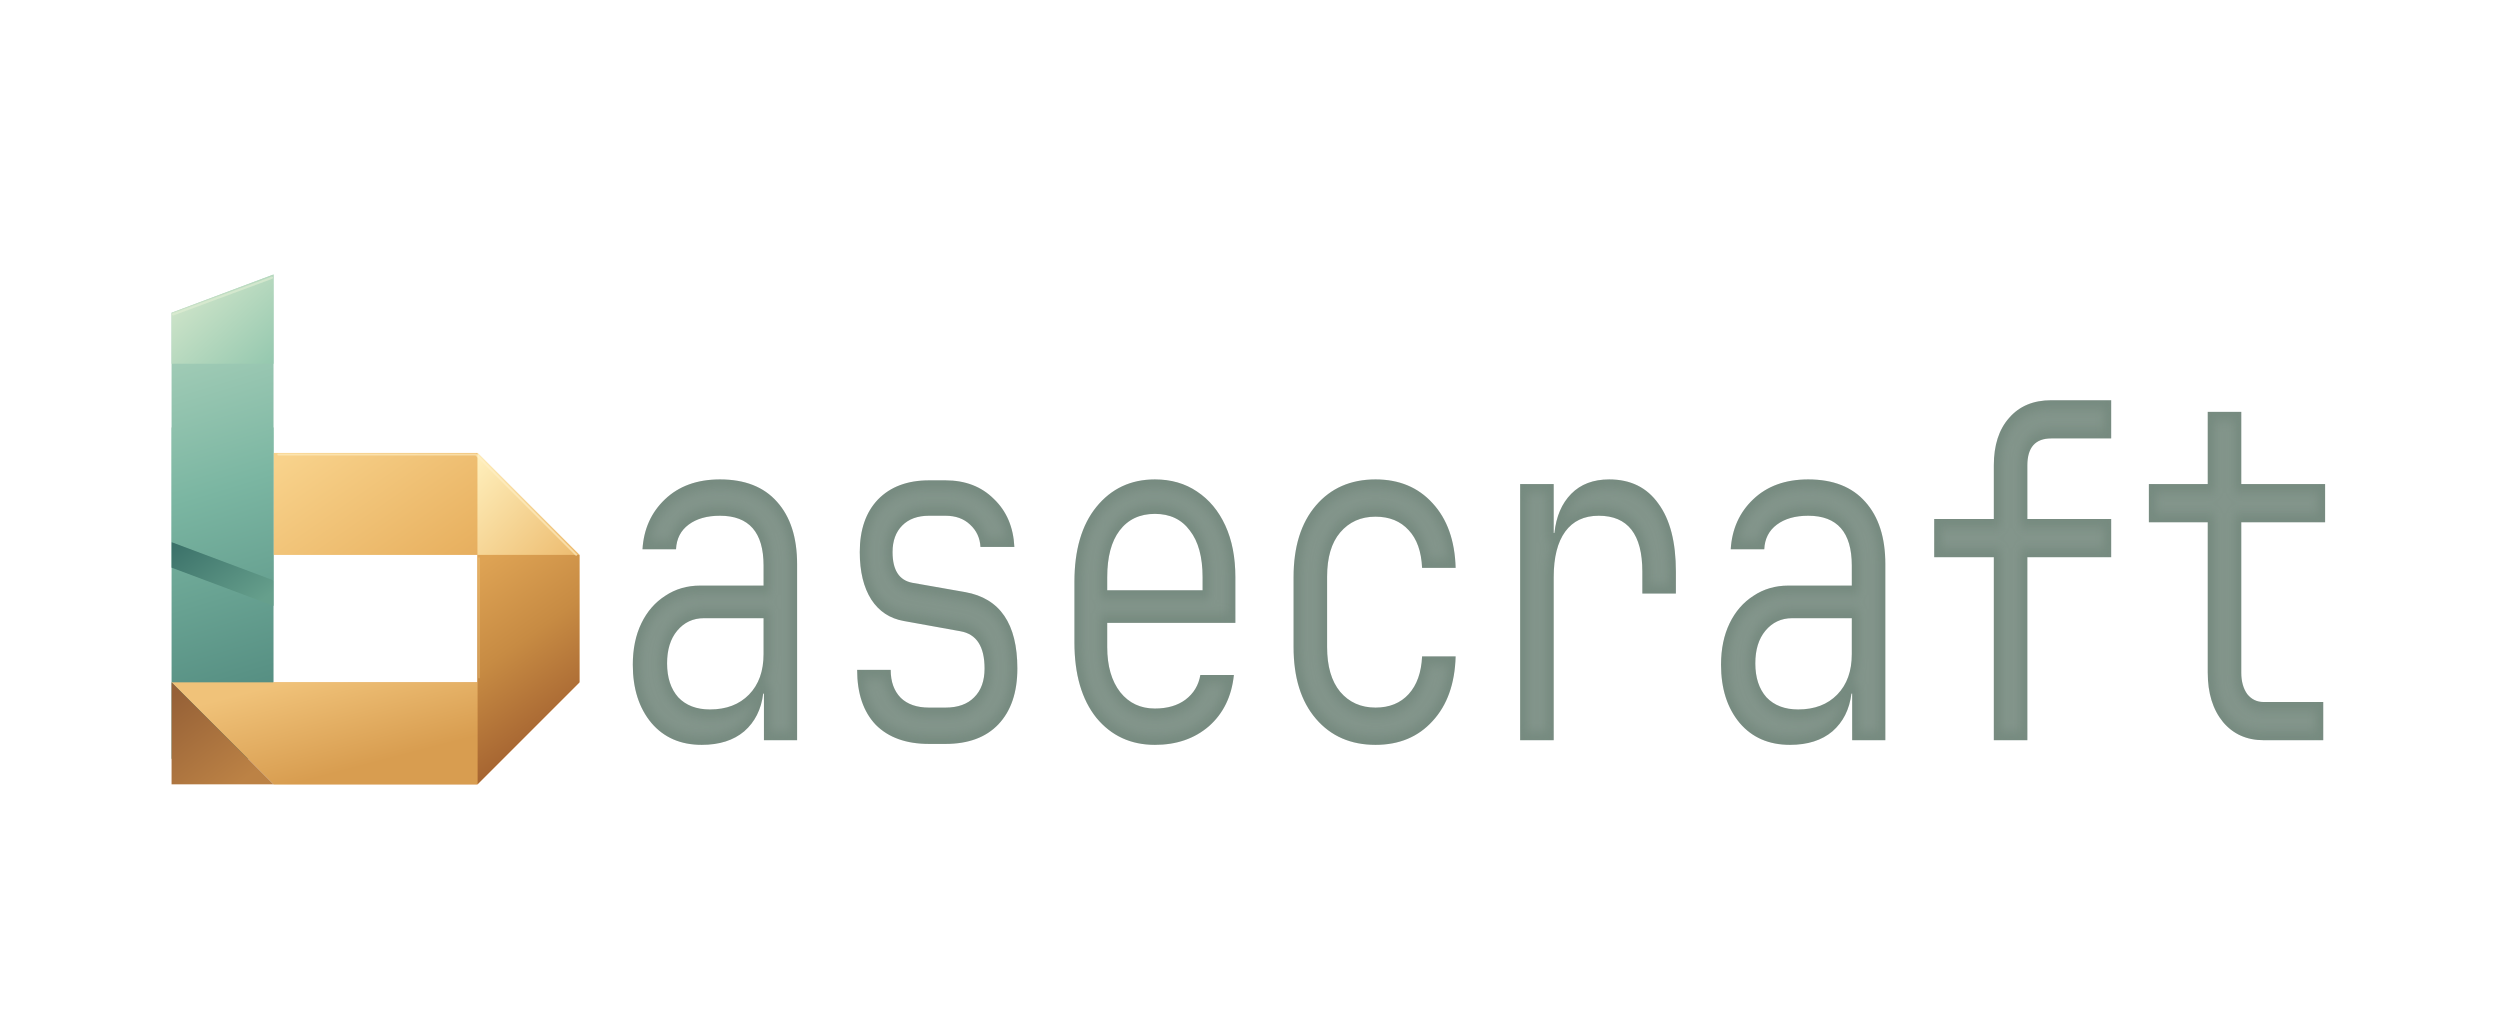
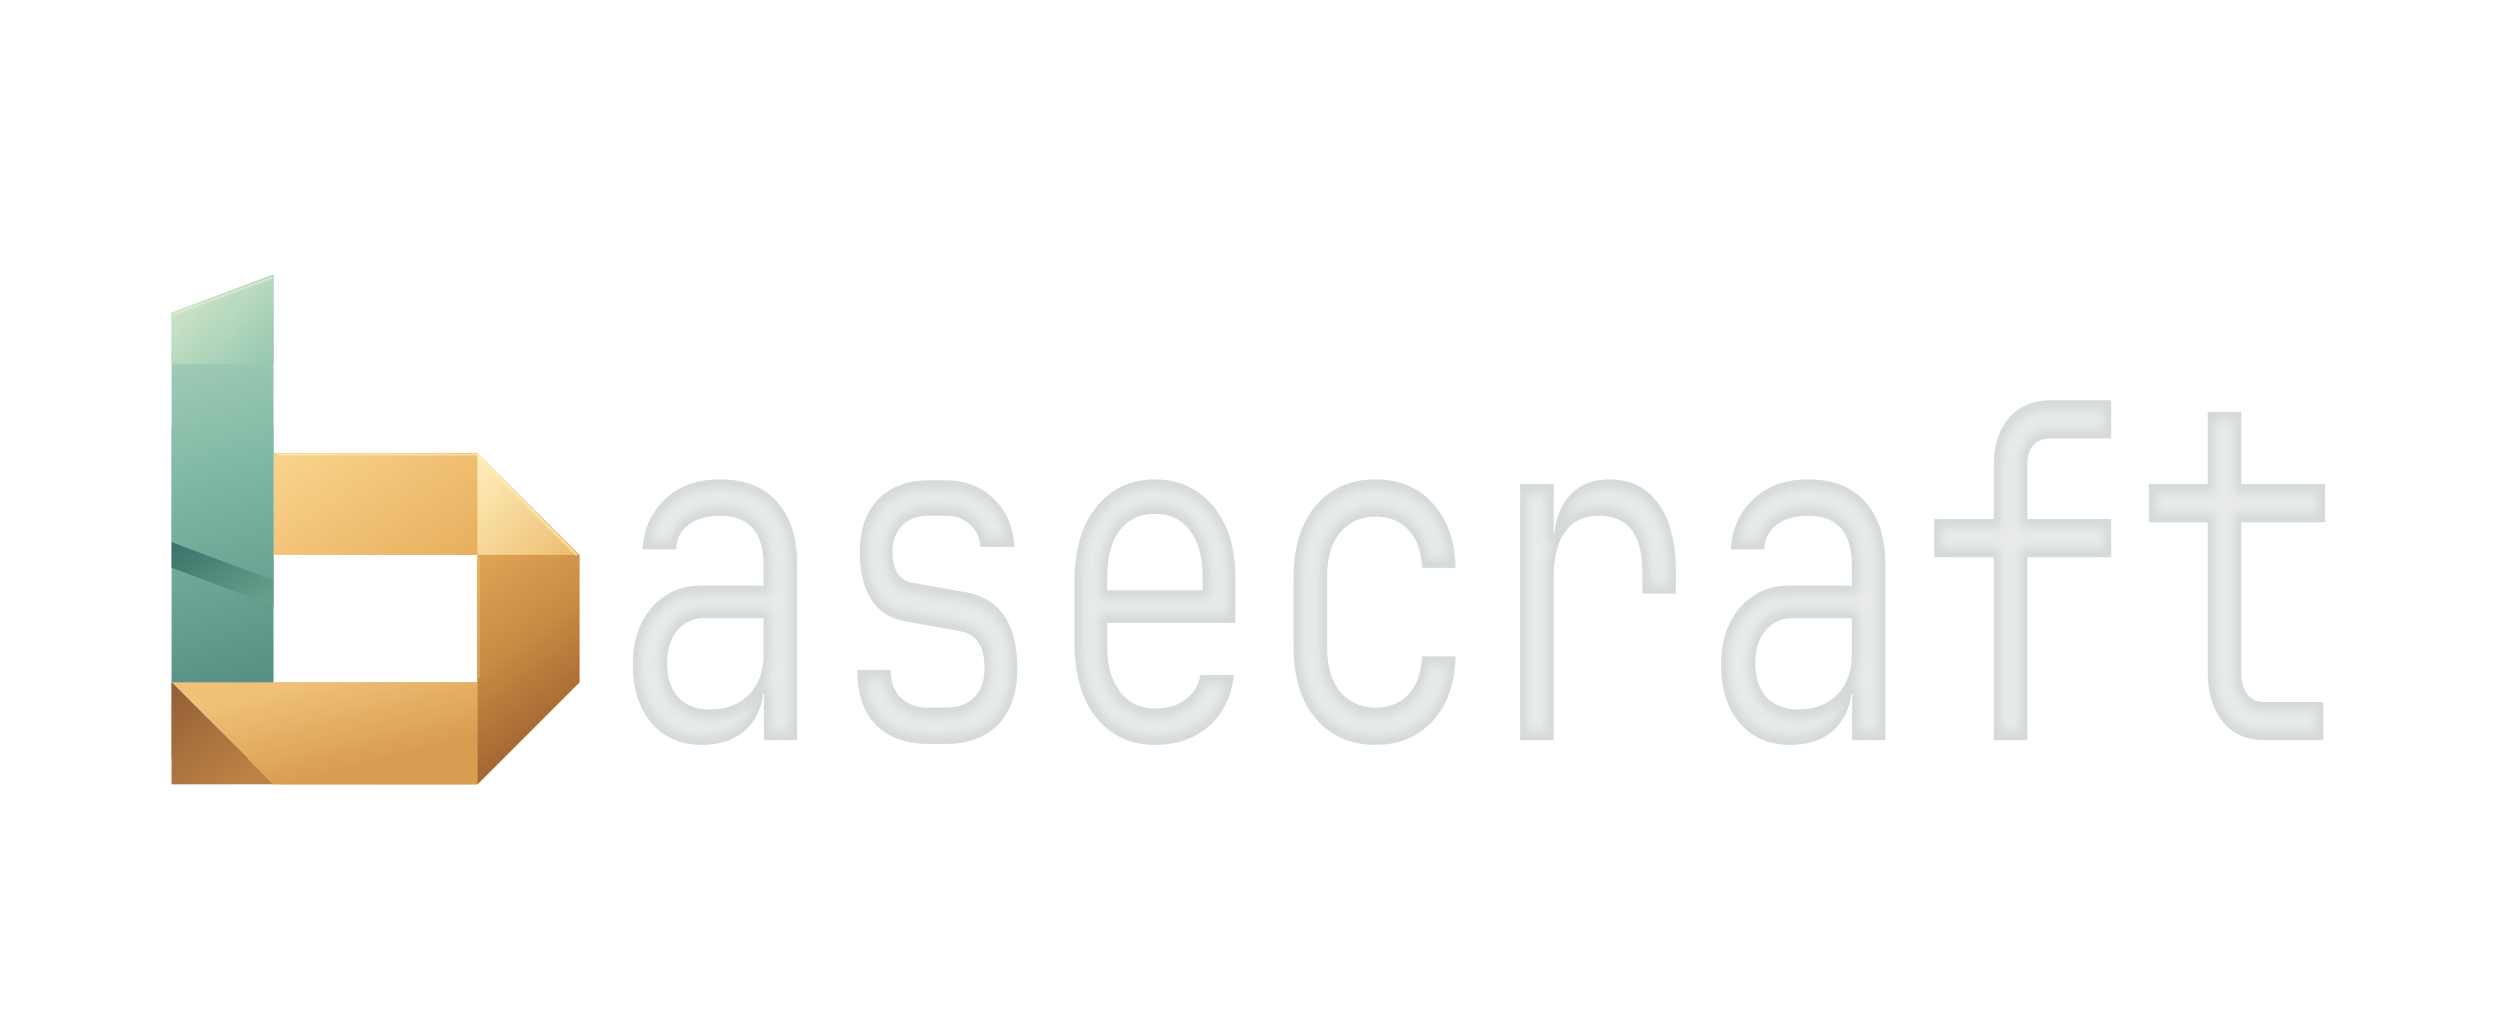
<svg xmlns="http://www.w3.org/2000/svg" viewBox="0 0 1020 420" role="img" aria-labelledby="title">
  <defs>
    <linearGradient id="jade" x1="132" y1="105" x2="220" y2="394" gradientUnits="userSpaceOnUse">
      <stop stop-color="#B0D4BE" />
      <stop offset=".4" stop-color="#7BB6A2" />
      <stop offset="1" stop-color="#467E75" />
    </linearGradient>
    <linearGradient id="jade-tip" x1="140" y1="94" x2="192" y2="150" gradientUnits="userSpaceOnUse">
      <stop stop-color="#D2E6CB" />
      <stop offset="1" stop-color="#93C7AE" />
    </linearGradient>
    <linearGradient id="honey" x1="208" y1="200" x2="340" y2="390" gradientUnits="userSpaceOnUse">
      <stop stop-color="#F8D28B" />
      <stop offset=".45" stop-color="#E9B363" />
      <stop offset="1" stop-color="#CD8841" />
    </linearGradient>
    <linearGradient id="lit-fold" x1="322" y1="202" x2="387" y2="264" gradientUnits="userSpaceOnUse">
      <stop stop-color="#FFF0BD" />
      <stop offset="1" stop-color="#EDBC70" />
    </linearGradient>
    <linearGradient id="amber-side" x1="324" y1="270" x2="388" y2="360" gradientUnits="userSpaceOnUse">
      <stop stop-color="#DEA354" />
      <stop offset=".5" stop-color="#C78B43" />
      <stop offset="1" stop-color="#A76632" />
    </linearGradient>
    <linearGradient id="return" x1="192" y1="347" x2="208" y2="408" gradientUnits="userSpaceOnUse">
      <stop stop-color="#F0C279" />
      <stop offset="1" stop-color="#D89D50" />
    </linearGradient>
    <linearGradient id="tuck" x1="136" y1="350" x2="178" y2="405" gradientUnits="userSpaceOnUse">
      <stop stop-color="#966137" />
      <stop offset="1" stop-color="#BC8245" />
    </linearGradient>
    <linearGradient id="crossing" x1="140" y1="245" x2="180" y2="299" gradientUnits="userSpaceOnUse">
      <stop stop-color="#376D66" />
      <stop offset="1" stop-color="#669F8C" />
    </linearGradient>
    <clipPath id="letter-interiors">
      <path d="m 311.88,321.9 q -16.15,0 -25.65,-8.93 -9.5,-9.12 -9.5,-23.75 0,-9.69 4.37,-16.91 4.37,-7.22 12.16,-11.21 7.79,-4.18 17.86,-4.18 h 32.3 v -8.17 q 0,-20.33 -22.23,-20.33 -9.88,0 -15.96,3.61 -6.08,3.61 -6.46,10.07 h -17.1 q 0.95,-12.35 11.4,-20.33 10.64,-8.17 28.12,-8.17 19,0 29.07,9.12 10.26,9.12 10.26,25.46 V 320 h -16.91 v -19 h -0.38 q -1.52,9.69 -9.69,15.39 -8.17,5.51 -21.66,5.51 z m 4.18,-14.44 q 12.54,0 19.95,-6.08 7.41,-6.08 7.41,-16.53 v -14.63 h -30.4 q -8.36,0 -13.68,5.13 -5.13,4.94 -5.13,13.3 0,8.74 5.7,13.87 5.89,4.94 16.15,4.94 z m 111.76,14.06 q -17.48,0 -27.17,-7.79 -9.5,-7.98 -9.5,-22.42 h 17.1 q 0,7.22 5.13,11.4 5.13,3.99 14.44,3.99 h 8.36 q 9.5,0 14.63,-4.18 5.32,-4.18 5.32,-11.78 0,-13.49 -12.35,-15.2 l -28.88,-4.18 q -10.64,-1.52 -16.53,-8.74 -5.89,-7.41 -5.89,-19.38 0,-13.68 9.31,-21.47 9.5,-7.79 26.03,-7.79 h 8.36 q 15.2,0 24.7,7.6 9.69,7.41 10.45,19.57 h -17.29 q -0.38,-5.51 -5.32,-9.12 -4.75,-3.61 -12.54,-3.61 h -8.36 q -8.74,0 -13.68,3.99 -4.94,3.99 -4.94,10.83 0,11.02 10.07,12.54 l 26.98,3.8 q 26.6,3.8 26.6,31.16 0,14.63 -9.69,22.8 -9.5,7.98 -26.98,7.98 z m 115.18,0.38 q -18.43,0 -29.83,-11.02 -11.21,-11.21 -11.21,-30.78 v -24.7 q 0,-19.57 11.21,-30.59 11.4,-11.21 29.83,-11.21 12.35,0 21.47,4.94 9.31,4.94 14.44,13.87 5.13,8.93 5.13,21.09 v 18.62 h -65.36 V 282 q 0,11.59 6.65,18.43 6.65,6.65 17.67,6.65 9.5,0 15.58,-3.61 6.27,-3.8 7.6,-10.07 h 17.1 q -1.71,13.11 -12.73,20.9 -11.02,7.6 -27.55,7.6 z m -24.32,-63.08 h 48.64 v -5.32 q 0,-12.35 -6.46,-19 -6.27,-6.84 -17.86,-6.84 -11.59,0 -18.05,6.84 -6.27,6.65 -6.27,19 z m 136.84,63.08 q -19,0 -30.4,-10.64 -11.4,-10.64 -11.4,-29.26 v -28.5 q 0,-18.62 11.4,-29.26 11.4,-10.64 30.4,-10.64 18.05,0 29.07,9.69 11.21,9.69 11.78,26.41 h -17.1 q -0.57,-10.07 -6.84,-15.39 -6.27,-5.51 -16.91,-5.51 -11.21,0 -18.05,6.46 -6.65,6.27 -6.65,18.05 V 282 q 0,11.78 6.65,18.24 6.84,6.46 18.05,6.46 10.64,0 16.91,-5.51 6.27,-5.51 6.84,-15.39 h 17.1 q -0.57,16.72 -11.78,26.41 -11.02,9.69 -29.07,9.69 z M 729.28,320 V 215.5 h 17.1 v 19.95 h 0.38 q 1.33,-10.07 8.55,-15.96 7.22,-5.89 19.38,-5.89 16.34,0 25.08,9.88 8.93,9.69 8.93,27.74 v 8.93 h -17.1 v -8.93 q 0,-22.8 -22.23,-22.8 -11.21,0 -17.1,6.46 -5.89,6.46 -5.89,18.62 V 320 Z m 137.6,1.9 q -16.15,0 -25.65,-8.93 -9.5,-9.12 -9.5,-23.75 0,-9.69 4.37,-16.91 4.37,-7.22 12.16,-11.21 7.79,-4.18 17.86,-4.18 h 32.3 v -8.17 q 0,-20.33 -22.23,-20.33 -9.88,0 -15.96,3.61 -6.08,3.61 -6.46,10.07 h -17.1 q 0.95,-12.35 11.4,-20.33 10.64,-8.17 28.12,-8.17 19,0 29.07,9.12 10.26,9.12 10.26,25.46 V 320 h -16.91 v -19 h -0.38 q -1.52,9.69 -9.69,15.39 -8.17,5.51 -21.66,5.51 z m 4.18,-14.44 q 12.54,0 19.95,-6.08 7.41,-6.08 7.41,-16.53 v -14.63 h -30.4 q -8.36,0 -13.68,5.13 -5.13,4.94 -5.13,13.3 0,8.74 5.7,13.87 5.89,4.94 16.15,4.94 z M 970.85,320 v -74.67 h -30.4 v -15.58 h 30.4 V 207.9 q 0,-12.35 7.79,-19.38 7.79,-7.22 21.47,-7.22 h 30.59 v 15.58 h -30.59 q -12.16,0 -12.16,11.02 v 21.85 h 42.75 v 15.58 H 987.95 V 320 Z m 137.6,0 q -12.92,0 -20.71,-7.41 -7.79,-7.6 -7.79,-20.14 v -61.37 h -30.02 V 215.5 h 30.02 v -29.45 h 17.1 v 29.45 h 42.75 v 15.58 h -42.75 v 61.37 q 0,5.32 3.04,8.74 3.23,3.23 8.36,3.23 h 30.4 V 320 Z" />
    </clipPath>
    <filter id="soft-edge" x="-10%" y="-10%" width="120%" height="120%" color-interpolation-filters="sRGB">
      <feGaussianBlur stdDeviation="2.2" />
    </filter>
  </defs>
  <g id="initial-b" transform="translate(-15.8 54.8) scale(.65)">
    <g id="woven-b">
      <path id="stem" d="M132 112L196 88V392H132Z" fill="url(#jade)" />
      <path id="stem-tip" d="M132 112L196 88V144H132Z" fill="url(#jade-tip)" />
      <path id="bowl-back" d="M196 200H324L388 264V344L324 408H196V344H324V264H196Z" fill="url(#honey)" />
      <path id="upper-fold" d="M324 200L388 264H324Z" fill="url(#lit-fold)" />
      <path id="right-strip" d="M324 264H388V344L324 408Z" fill="url(#amber-side)" />
      <path id="bottom-return" d="M132 344H324V408H196Z" fill="url(#return)" />
      <path id="bottom-fold" d="M132 344L196 408H132Z" fill="url(#tuck)" />
      <path id="stem-crossing" d="M132 184H196V280L132 256Z" fill="url(#jade)" />
      <path id="crossing-fold" d="M132 256L196 280V296L132 272Z" fill="url(#crossing)" />
    </g>
    <g id="crease-light" fill="none" stroke-linecap="round">
      <path d="M133 113L195 90" stroke="#E0EED4" stroke-width="1.4" opacity=".65" />
      <path d="M199 201H323L386 264" stroke="#FFF0C7" stroke-width="1.2" opacity=".6" />
      <path d="M325 266V341" stroke="#F8DB9C" stroke-width="1" opacity=".3" />
    </g>
  </g>
  <g id="asecraft" transform="translate(36.8 -18) scale(.8 1)">
-     <g fill="#83958B" fill-opacity="1">
+     <g fill="#83958B" fill-opacity=".18">
      <path d="m 311.88,321.9 q -16.15,0 -25.65,-8.93 -9.5,-9.12 -9.5,-23.75 0,-9.69 4.37,-16.91 4.37,-7.22 12.16,-11.21 7.79,-4.18 17.86,-4.18 h 32.3 v -8.17 q 0,-20.33 -22.23,-20.33 -9.88,0 -15.96,3.61 -6.08,3.61 -6.46,10.07 h -17.1 q 0.95,-12.35 11.4,-20.33 10.64,-8.17 28.12,-8.17 19,0 29.07,9.12 10.26,9.12 10.26,25.46 V 320 h -16.91 v -19 h -0.38 q -1.52,9.69 -9.69,15.39 -8.17,5.51 -21.66,5.51 z m 4.18,-14.44 q 12.54,0 19.95,-6.08 7.41,-6.08 7.41,-16.53 v -14.63 h -30.4 q -8.36,0 -13.68,5.13 -5.13,4.94 -5.13,13.3 0,8.74 5.7,13.87 5.89,4.94 16.15,4.94 z m 111.76,14.06 q -17.48,0 -27.17,-7.79 -9.5,-7.98 -9.5,-22.42 h 17.1 q 0,7.22 5.13,11.4 5.13,3.99 14.44,3.99 h 8.36 q 9.5,0 14.63,-4.18 5.32,-4.18 5.32,-11.78 0,-13.49 -12.35,-15.2 l -28.88,-4.18 q -10.64,-1.52 -16.53,-8.74 -5.89,-7.41 -5.89,-19.38 0,-13.68 9.31,-21.47 9.5,-7.79 26.03,-7.79 h 8.36 q 15.2,0 24.7,7.6 9.69,7.41 10.45,19.57 h -17.29 q -0.38,-5.51 -5.32,-9.12 -4.75,-3.61 -12.54,-3.61 h -8.36 q -8.74,0 -13.68,3.99 -4.94,3.99 -4.94,10.83 0,11.02 10.07,12.54 l 26.98,3.8 q 26.6,3.8 26.6,31.16 0,14.63 -9.69,22.8 -9.5,7.98 -26.98,7.98 z m 115.18,0.38 q -18.43,0 -29.83,-11.02 -11.21,-11.21 -11.21,-30.78 v -24.7 q 0,-19.57 11.21,-30.59 11.4,-11.21 29.83,-11.21 12.35,0 21.47,4.94 9.31,4.94 14.44,13.87 5.13,8.93 5.13,21.09 v 18.62 h -65.36 V 282 q 0,11.59 6.65,18.43 6.65,6.65 17.67,6.65 9.5,0 15.58,-3.61 6.27,-3.8 7.6,-10.07 h 17.1 q -1.71,13.11 -12.73,20.9 -11.02,7.6 -27.55,7.6 z m -24.32,-63.08 h 48.64 v -5.32 q 0,-12.35 -6.46,-19 -6.27,-6.84 -17.86,-6.84 -11.59,0 -18.05,6.84 -6.27,6.65 -6.27,19 z m 136.84,63.08 q -19,0 -30.4,-10.64 -11.4,-10.64 -11.4,-29.26 v -28.5 q 0,-18.62 11.4,-29.26 11.4,-10.64 30.4,-10.64 18.05,0 29.07,9.69 11.21,9.69 11.78,26.41 h -17.1 q -0.57,-10.07 -6.84,-15.39 -6.27,-5.51 -16.91,-5.51 -11.21,0 -18.05,6.46 -6.65,6.27 -6.65,18.05 V 282 q 0,11.78 6.65,18.24 6.84,6.46 18.05,6.46 10.64,0 16.91,-5.51 6.27,-5.51 6.84,-15.39 h 17.1 q -0.57,16.72 -11.78,26.41 -11.02,9.69 -29.07,9.69 z M 729.28,320 V 215.5 h 17.1 v 19.95 h 0.38 q 1.33,-10.07 8.55,-15.96 7.22,-5.89 19.38,-5.89 16.34,0 25.08,9.88 8.93,9.69 8.93,27.74 v 8.93 h -17.1 v -8.93 q 0,-22.8 -22.23,-22.8 -11.21,0 -17.1,6.46 -5.89,6.46 -5.89,18.62 V 320 Z m 137.6,1.9 q -16.15,0 -25.65,-8.93 -9.5,-9.12 -9.5,-23.75 0,-9.69 4.37,-16.91 4.37,-7.22 12.16,-11.21 7.79,-4.18 17.86,-4.18 h 32.3 v -8.17 q 0,-20.33 -22.23,-20.33 -9.88,0 -15.96,3.61 -6.08,3.61 -6.46,10.07 h -17.1 q 0.95,-12.35 11.4,-20.33 10.64,-8.17 28.12,-8.17 19,0 29.07,9.12 10.26,9.12 10.26,25.46 V 320 h -16.91 v -19 h -0.38 q -1.52,9.69 -9.69,15.39 -8.17,5.51 -21.66,5.51 z m 4.18,-14.44 q 12.54,0 19.95,-6.08 7.41,-6.08 7.41,-16.53 v -14.63 h -30.4 q -8.36,0 -13.68,5.13 -5.13,4.94 -5.13,13.3 0,8.74 5.7,13.87 5.89,4.94 16.15,4.94 z M 970.85,320 v -74.67 h -30.4 v -15.58 h 30.4 V 207.9 q 0,-12.35 7.79,-19.38 7.79,-7.22 21.47,-7.22 h 30.59 v 15.58 h -30.59 q -12.16,0 -12.16,11.02 v 21.85 h 42.75 v 15.58 H 987.95 V 320 Z m 137.6,0 q -12.92,0 -20.71,-7.41 -7.79,-7.6 -7.79,-20.14 v -61.37 h -30.02 V 215.5 h 30.02 v -29.45 h 17.1 v 29.45 h 42.75 v 15.58 h -42.75 v 61.37 q 0,5.32 3.04,8.74 3.23,3.23 8.36,3.23 h 30.4 V 320 Z" />
    </g>
    <g clip-path="url(#letter-interiors)">
-       <g fill="none" stroke="#435F54" stroke-width="7" stroke-opacity=".20" filter="url(#soft-edge)">
+       <g fill="none" stroke="#83958B" stroke-width="7" stroke-opacity=".20" filter="url(#soft-edge)">
        <path d="m 311.88,321.9 q -16.15,0 -25.65,-8.93 -9.5,-9.12 -9.5,-23.75 0,-9.69 4.37,-16.91 4.37,-7.22 12.16,-11.21 7.79,-4.18 17.86,-4.18 h 32.3 v -8.17 q 0,-20.33 -22.23,-20.33 -9.88,0 -15.96,3.61 -6.08,3.61 -6.46,10.07 h -17.1 q 0.95,-12.35 11.4,-20.33 10.64,-8.17 28.12,-8.17 19,0 29.07,9.12 10.26,9.12 10.26,25.46 V 320 h -16.91 v -19 h -0.38 q -1.52,9.69 -9.69,15.39 -8.17,5.51 -21.66,5.51 z m 4.18,-14.44 q 12.54,0 19.95,-6.08 7.41,-6.08 7.41,-16.53 v -14.63 h -30.4 q -8.36,0 -13.68,5.13 -5.13,4.94 -5.13,13.3 0,8.74 5.7,13.87 5.89,4.94 16.15,4.94 z m 111.76,14.06 q -17.48,0 -27.17,-7.79 -9.5,-7.98 -9.5,-22.42 h 17.1 q 0,7.22 5.13,11.4 5.13,3.99 14.44,3.99 h 8.36 q 9.5,0 14.63,-4.18 5.32,-4.18 5.32,-11.78 0,-13.49 -12.35,-15.2 l -28.88,-4.18 q -10.64,-1.52 -16.53,-8.74 -5.89,-7.41 -5.89,-19.38 0,-13.68 9.31,-21.47 9.5,-7.79 26.03,-7.79 h 8.36 q 15.2,0 24.7,7.6 9.69,7.41 10.45,19.57 h -17.29 q -0.38,-5.51 -5.32,-9.12 -4.75,-3.61 -12.54,-3.61 h -8.36 q -8.74,0 -13.68,3.99 -4.94,3.99 -4.94,10.83 0,11.02 10.07,12.54 l 26.98,3.8 q 26.6,3.8 26.6,31.16 0,14.63 -9.69,22.8 -9.5,7.98 -26.98,7.98 z m 115.18,0.38 q -18.43,0 -29.83,-11.02 -11.21,-11.21 -11.21,-30.78 v -24.7 q 0,-19.57 11.21,-30.59 11.4,-11.21 29.83,-11.21 12.35,0 21.47,4.94 9.31,4.94 14.44,13.87 5.13,8.93 5.13,21.09 v 18.62 h -65.36 V 282 q 0,11.59 6.65,18.43 6.65,6.65 17.67,6.65 9.5,0 15.58,-3.61 6.27,-3.8 7.6,-10.07 h 17.1 q -1.71,13.11 -12.73,20.9 -11.02,7.6 -27.55,7.6 z m -24.32,-63.08 h 48.64 v -5.32 q 0,-12.35 -6.46,-19 -6.27,-6.84 -17.86,-6.84 -11.59,0 -18.05,6.84 -6.27,6.65 -6.27,19 z m 136.84,63.08 q -19,0 -30.4,-10.64 -11.4,-10.64 -11.4,-29.26 v -28.5 q 0,-18.62 11.4,-29.26 11.4,-10.64 30.4,-10.64 18.05,0 29.07,9.69 11.21,9.69 11.78,26.41 h -17.1 q -0.57,-10.07 -6.84,-15.39 -6.27,-5.51 -16.91,-5.51 -11.21,0 -18.05,6.46 -6.65,6.27 -6.65,18.05 V 282 q 0,11.78 6.65,18.24 6.84,6.46 18.05,6.46 10.64,0 16.91,-5.51 6.27,-5.51 6.84,-15.39 h 17.1 q -0.57,16.72 -11.78,26.41 -11.02,9.69 -29.07,9.69 z M 729.28,320 V 215.5 h 17.1 v 19.95 h 0.38 q 1.33,-10.07 8.55,-15.96 7.22,-5.89 19.38,-5.89 16.34,0 25.08,9.88 8.93,9.69 8.93,27.74 v 8.93 h -17.1 v -8.93 q 0,-22.8 -22.23,-22.8 -11.21,0 -17.1,6.46 -5.89,6.46 -5.89,18.62 V 320 Z m 137.6,1.9 q -16.15,0 -25.65,-8.93 -9.5,-9.12 -9.5,-23.75 0,-9.69 4.37,-16.91 4.37,-7.22 12.16,-11.21 7.79,-4.18 17.86,-4.18 h 32.3 v -8.17 q 0,-20.33 -22.23,-20.33 -9.88,0 -15.96,3.61 -6.08,3.61 -6.46,10.07 h -17.1 q 0.95,-12.35 11.4,-20.33 10.64,-8.17 28.12,-8.17 19,0 29.07,9.12 10.26,9.12 10.26,25.46 V 320 h -16.91 v -19 h -0.38 q -1.52,9.69 -9.69,15.39 -8.17,5.51 -21.66,5.51 z m 4.18,-14.44 q 12.54,0 19.95,-6.08 7.41,-6.08 7.41,-16.53 v -14.63 h -30.4 q -8.36,0 -13.68,5.13 -5.13,4.94 -5.13,13.3 0,8.74 5.7,13.87 5.89,4.94 16.15,4.94 z M 970.85,320 v -74.67 h -30.4 v -15.58 h 30.4 V 207.9 q 0,-12.35 7.79,-19.38 7.79,-7.22 21.47,-7.22 h 30.59 v 15.58 h -30.59 q -12.16,0 -12.16,11.02 v 21.85 h 42.75 v 15.58 H 987.95 V 320 Z m 137.6,0 q -12.92,0 -20.71,-7.41 -7.79,-7.6 -7.79,-20.14 v -61.37 h -30.02 V 215.5 h 30.02 v -29.45 h 17.1 v 29.45 h 42.75 v 15.58 h -42.75 v 61.37 q 0,5.32 3.04,8.74 3.23,3.23 8.36,3.23 h 30.4 V 320 Z" />
      </g>
    </g>
  </g>
</svg>
